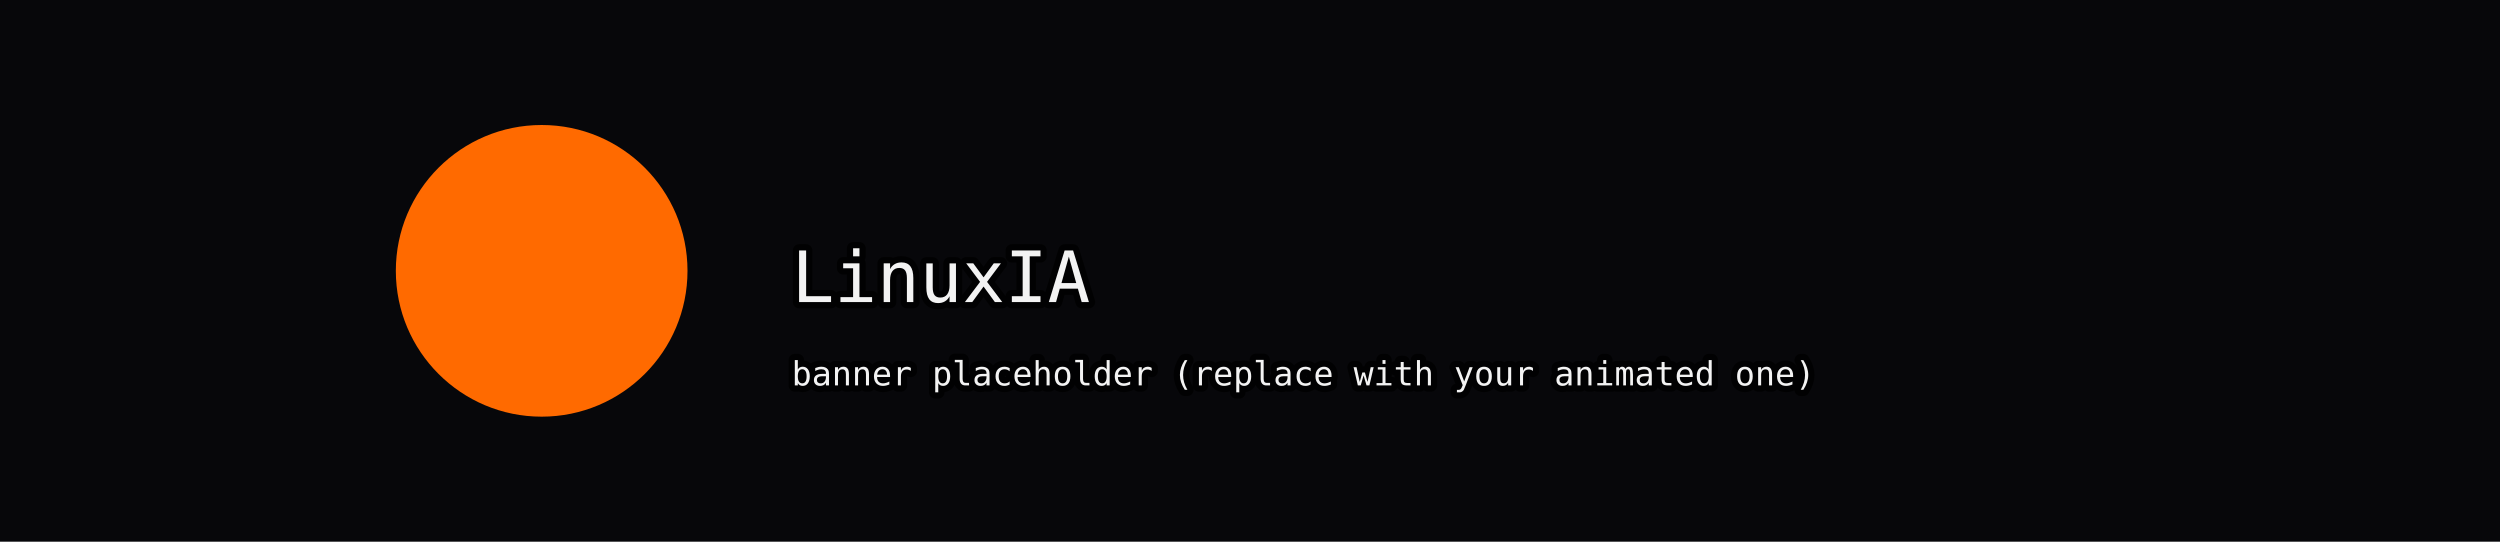
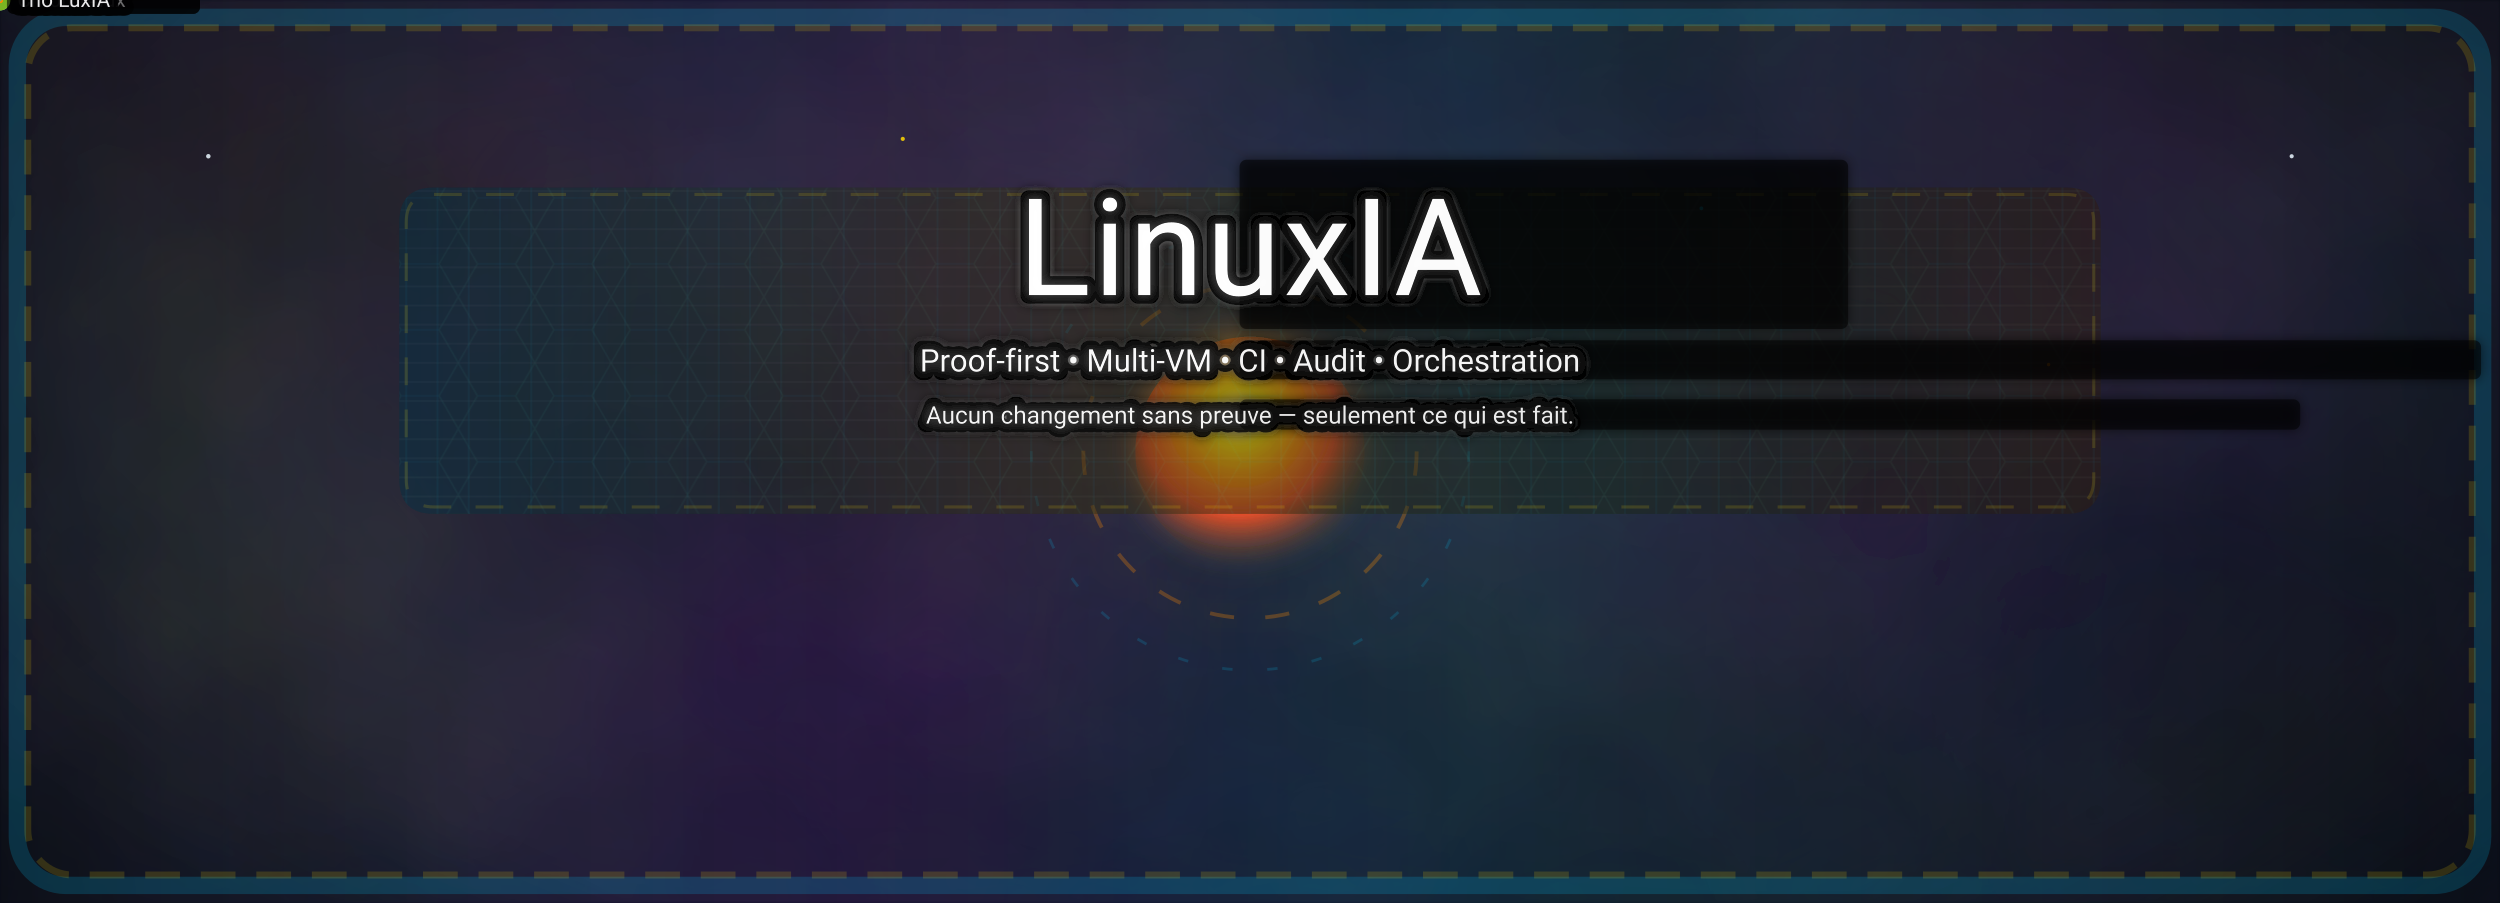
- <svg xmlns="http://www.w3.org/2000/svg" width="1200" height="260" viewBox="0 0 1200 260">
+ <svg xmlns="http://www.w3.org/2000/svg" width="1440" height="520" viewBox="0 0 1440 520" preserveAspectRatio="none">
  <style>
-   .linuxia-label-contrast {
-     fill: #ffffff;
-     stroke: #000000;
-     stroke-width: 8;
-     paint-order: stroke;
-     stroke-linejoin: round;
-     opacity: 0.95;
-   }
+ /* LinuxIA label contrast patch */
+ text{
+   paint-order: stroke fill;
+   stroke: rgba(0,0,0,0.95);
+   stroke-width: 10;
+   stroke-linejoin: round;
+   stroke-linecap: round;
+   vector-effect: non-scaling-stroke;
+ }
+ 
+ .label text{fill:#fff; font-family: ui-sans-serif, system-ui, -apple-system, Segoe UI, Roboto, Arial;}
</style>
-   <style>
-   .label { paint-order: stroke fill; stroke: rgba(0,0,0,0.85); stroke-width: 6px; stroke-linejoin: round; }
- </style>
-   <rect width="1200" height="260" fill="#07070a" />
-   <circle cx="260" cy="130" r="70" fill="#ff6a00" />
-   <text x="380" y="145" fill="#ffffff" font-family="monospace" font-size="34" class="label linuxia-label-contrast">LinuxIA</text>
-   <text x="380" y="185" fill="#bdbdbd" font-family="monospace" font-size="16" class="label linuxia-label-contrast">banner placeholder (replace with your animated one)</text>
+   <defs>
+     <linearGradient id="spaceG" x1="0" y1="0" x2="1" y2="0">
+       <stop offset="0" stop-color="#050710" />
+       <stop offset="18%" stop-color="#0A0F22" />
+       <stop offset="36%" stop-color="#120B2A" />
+       <stop offset="58%" stop-color="#071A2A" />
+       <stop offset="100%" stop-color="#050710" />
+       <animate attributeName="x1" values="0;1;0" dur="60s" repeatCount="indefinite" />
+     </linearGradient>
+     <radialGradient id="nebulaG1" cx="35%" cy="50%" r="70%">
+       <stop offset="0" stop-color="#FF3A1A" stop-opacity="0.25" />
+       <stop offset="35%" stop-color="#FF8A00" stop-opacity="0.22" />
+       <stop offset="55%" stop-color="#00C8FF" stop-opacity="0.18" />
+       <stop offset="80%" stop-color="#6A2CFF" stop-opacity="0.12" />
+       <stop offset="100%" stop-color="#050710" stop-opacity="0" />
+     </radialGradient>
+     <radialGradient id="nebulaG2" cx="70%" cy="40%" r="75%">
+       <stop offset="0" stop-color="#00C8FF" stop-opacity="0.22" />
+       <stop offset="30%" stop-color="#6A2CFF" stop-opacity="0.18" />
+       <stop offset="55%" stop-color="#FF8A00" stop-opacity="0.16" />
+       <stop offset="85%" stop-color="#FF3A1A" stop-opacity="0.10" />
+       <stop offset="100%" stop-color="#050710" stop-opacity="0" />
+     </radialGradient>
+     <filter id="nebulaA" x="-30%" y="-40%" width="160%" height="180%">
+       <feTurbulence type="fractalNoise" baseFrequency="0.003" numOctaves="4" seed="8" result="t">
+         <animate attributeName="seed" values="8;12;5;8" dur="180s" repeatCount="indefinite" />
+       </feTurbulence>
+       <feColorMatrix in="t" type="matrix" values="1.2 0 0 0 -0.05  0 1.1 0 0 -0.08  0 0 1.3 0 -0.06  0 0 0 1 0" result="c" />
+       <feGaussianBlur in="c" stdDeviation="0.9" result="b" />
+       <feComposite in="b" in2="SourceGraphic" operator="in" />
+     </filter>
+     <filter id="nebulaB" x="-30%" y="-40%" width="160%" height="180%">
+       <feTurbulence type="fractalNoise" baseFrequency="0.002" numOctaves="5" seed="3" result="t">
+         <animate attributeName="seed" values="3;9;15;3" dur="220s" repeatCount="indefinite" />
+       </feTurbulence>
+       <feColorMatrix in="t" type="matrix" values="1.25 0 0 0 -0.06  0 1.05 0 0 -0.10  0 0 1.35 0 -0.08  0 0 0 1 0" result="c" />
+       <feGaussianBlur in="c" stdDeviation="1.1" result="b" />
+       <feComposite in="b" in2="SourceGraphic" operator="in" />
+     </filter>
+     <radialGradient id="sunG" cx="45%" cy="35%" r="65%">
+       <stop offset="0" stop-color="#FFF2A6" stop-opacity="1" />
+       <stop offset="20%" stop-color="#FFD700" stop-opacity="0.98" />
+       <stop offset="42%" stop-color="#FF8A00" stop-opacity="0.92" />
+       <stop offset="66%" stop-color="#FF3A1A" stop-opacity="0.70" />
+       <stop offset="100%" stop-color="#050710" stop-opacity="0" />
+     </radialGradient>
+     <filter id="sunGlow" x="-80%" y="-80%" width="260%" height="260%">
+       <feGaussianBlur stdDeviation="10" result="b" />
+       <feColorMatrix in="b" type="matrix" values="1 0 0 0 0.25  0 1 0 0 0.18  0 0 1 0 0.05  0 0 0 0.9 0" result="c" />
+       <feMerge>
+         <feMergeNode in="c" />
+         <feMergeNode in="SourceGraphic" />
+       </feMerge>
+     </filter>
+     <filter id="txtGlow" x="-40%" y="-40%" width="180%" height="180%">
+       <feGaussianBlur stdDeviation="3.5" result="b" />
+       <feMerge>
+         <feMergeNode in="b" />
+         <feMergeNode in="SourceGraphic" />
+       </feMerge>
+     </filter>
+     <pattern id="covalentHex" width="44" height="38" patternUnits="userSpaceOnUse">
+       <path d="M11 0 L33 0 L44 19 L33 38 L11 38 L0 19 Z" fill="none" stroke="rgba(0,200,255,0.10)" stroke-width="1" />
+       <path d="M11 0 L0 19 M33 0 L44 19 M11 38 L0 19 M33 38 L44 19" fill="none" stroke="rgba(255,215,0,0.06)" stroke-width="1" opacity="0.8" />
+     </pattern>
+     <pattern id="solarCells" width="36" height="22" patternUnits="userSpaceOnUse">
+       <rect width="36" height="22" fill="rgba(7,10,18,0.30)" />
+       <path d="M0 0 H36 M0 11 H36 M0 22 H36" stroke="rgba(255,255,255,0.06)" stroke-width="1" />
+       <path d="M0 0 V22 M18 0 V22 M36 0 V22" stroke="rgba(0,200,255,0.10)" stroke-width="1" />
+     </pattern>
+     <linearGradient id="balconyTint" x1="0" y1="0" x2="1" y2="0">
+       <stop offset="0" stop-color="rgba(0,200,255,0.12)" />
+       <stop offset="40%" stop-color="rgba(255,215,0,0.10)" />
+       <stop offset="70%" stop-color="rgba(115,186,37,0.09)" />
+       <stop offset="100%" stop-color="rgba(255,138,0,0.09)" />
+     </linearGradient>
+     <linearGradient id="balconyEdge" x1="0" y1="0" x2="1" y2="0">
+       <stop offset="0" stop-color="rgba(0,200,255,0.26)" />
+       <stop offset="50%" stop-color="rgba(255,215,0,0.22)" />
+       <stop offset="100%" stop-color="rgba(115,186,37,0.18)" />
+     </linearGradient>
+     <path id="slingshot" d="M220 300 C 420 120, 610 410, 720 260                             C 820 130, 980 160, 1120 240                             S 1320 360, 1440 210" fill="none" />
+     <path id="orbA" d="M720 260 m -90 0 a 90 58 0 1 0 180 0 a 90 58 0 1 0 -180 0" fill="none" />
+     <path id="orbB" d="M720 260 m -130 0 a 130 84 0 1 1 260 0 a 130 84 0 1 1 -260 0" fill="none" />
+     <path id="orbC" d="M720 260 m -170 0 a 170 112 0 1 0 340 0 a 170 112 0 1 0 -340 0" fill="none" />
+     <g id="ship">
+       <ellipse cx="0" cy="0" rx="10" ry="3.6" fill="rgba(255,255,255,.10)" />
+       <ellipse cx="0" cy="-2.6" rx="5.5" ry="2.2" fill="rgba(0,200,255,.22)" />
+       <ellipse cx="0" cy="0" rx="10" ry="3.6" fill="none" stroke="rgba(255,215,0,.45)" stroke-width="0.9" />
+       <circle cx="-4.5" cy="0.6" r="0.9" fill="#FFD700" opacity="0.9" />
+       <circle cx="0" cy="0.9" r="0.9" fill="#00C8FF" opacity="0.9" />
+       <circle cx="4.5" cy="0.6" r="0.9" fill="#FF8A00" opacity="0.9" />
+       <animate attributeName="opacity" values="0.75;1;0.8;1;0.75" dur="6.7s" repeatCount="indefinite" />
+     </g>
+     <g id="ant">
+       <circle r="1.7" fill="#FF8A00" opacity="0.95" />
+       <circle r="0.9" fill="#00C8FF" opacity="0.50" />
+     </g>
+   </defs>
+   <rect x="-80" y="-80" width="1600" height="680" fill="url(#spaceG)" />
+   <rect x="-80" y="-80" width="1600" height="680" fill="url(#nebulaG1)" filter="url(#nebulaA)" opacity="0.75">
+     <animate attributeName="opacity" values="0.62;0.82;0.66;0.78;0.62" dur="90s" repeatCount="indefinite" />
+   </rect>
+   <rect x="-80" y="-80" width="1600" height="680" fill="url(#nebulaG2)" filter="url(#nebulaB)" opacity="0.70">
+     <animate attributeName="opacity" values="0.55;0.80;0.60;0.76;0.55" dur="110s" repeatCount="indefinite" />
+   </rect>
+   <g opacity="0.85">
+     <circle cx="120" cy="90" r="1.3" fill="#EAF7FF">
+       <animate attributeName="opacity" values="0.2;1;0.3" dur="5.9s" repeatCount="indefinite" />
+     </circle>
+     <circle cx="520" cy="80" r="1.2" fill="#FFD700">
+       <animate attributeName="opacity" values="0.2;1;0.25" dur="6.3s" repeatCount="indefinite" />
+     </circle>
+     <circle cx="980" cy="120" r="1.1" fill="#00C8FF">
+       <animate attributeName="opacity" values="0.2;1;0.25" dur="8.1s" repeatCount="indefinite" />
+     </circle>
+     <circle cx="1180" cy="210" r="1.0" fill="#FF8A00">
+       <animate attributeName="opacity" values="0.2;1;0.25" dur="6.9s" repeatCount="indefinite" />
+     </circle>
+     <circle cx="1320" cy="90" r="1.2" fill="#EAF7FF">
+       <animate attributeName="opacity" values="0.2;1;0.25" dur="9.7s" repeatCount="indefinite" />
+     </circle>
+   </g>
+   <rect x="10" y="10" width="1420" height="500" rx="28" fill="none" stroke="#00C8FF" stroke-width="10" opacity="0.18" />
+   <rect x="16" y="16" width="1408" height="488" rx="26" fill="none" stroke="#FFD700" stroke-width="4" opacity="0.16" stroke-dasharray="20 12">
+     <animate attributeName="stroke-dashoffset" values="0;420" dur="9.7s" repeatCount="indefinite" />
+     <animate attributeName="opacity" values="0.10;0.22;0.12;0.26;0.16" dur="13s" repeatCount="indefinite" />
+   </rect>
+   <g filter="url(#sunGlow)">
+     <circle cx="720" cy="260" r="66" fill="url(#sunG)" opacity="0.95">
+       <animate attributeName="r" values="62;74;66;72;62" dur="12s" repeatCount="indefinite" />
+       <animate attributeName="opacity" values="0.86;1;0.90;1;0.86" dur="10s" repeatCount="indefinite" />
+     </circle>
+     <circle cx="720" cy="260" r="96" fill="none" stroke="#FF8A00" stroke-width="2.2" opacity="0.28" stroke-dasharray="14 18">
+       <animate attributeName="stroke-dashoffset" values="0;420" dur="24s" repeatCount="indefinite" />
+     </circle>
+     <circle cx="720" cy="260" r="126" fill="none" stroke="#00C8FF" stroke-width="1.6" opacity="0.16" stroke-dasharray="6 20">
+       <animate attributeName="stroke-dashoffset" values="420;0" dur="30s" repeatCount="indefinite" />
+     </circle>
+   </g>
+   <g font-family="ui-sans-serif, system-ui, Segoe UI, Roboto" font-size="12" fill="#EAF7FF" opacity="0.95">
+     <g>
+       <circle r="6" fill="#00C8FF" opacity="0.92" />
+       <g class="label">
+         <rect x="4.00" y="-12.00" width="111.20" height="20.00" rx="4" fill="#000" opacity="0.55" />
+         <text x="10" y="4" fill="#B9FFEE" opacity="0.95">FourmIAlux</text>
+       </g>
+       <animateMotion dur="26s" repeatCount="indefinite" rotate="0">
+         <mpath href="#orbA" />
+       </animateMotion>
+     </g>
+     <g>
+       <circle r="6" fill="#FFD700" opacity="0.90" />
+       <g class="label">
+         <rect x="4.00" y="-12.00" width="111.20" height="20.00" rx="4" fill="#000" opacity="0.55" />
+         <text x="10" y="4" fill="#FFD700" opacity="0.95">ChromIAlux</text>
+       </g>
+       <animateMotion dur="34s" repeatCount="indefinite" rotate="0">
+         <mpath href="#orbB" />
+       </animateMotion>
+     </g>
+     <g>
+       <circle r="6" fill="#73BA25" opacity="0.90" />
+       <g class="label">
+         <rect x="4.00" y="-12.00" width="111.20" height="20.00" rx="4" fill="#000" opacity="0.55" />
+         <text x="10" y="4" fill="#73BA25" opacity="0.95">Trio LuxIA</text>
+       </g>
+       <animateMotion dur="42s" repeatCount="indefinite" rotate="0">
+         <mpath href="#orbC" />
+       </animateMotion>
+     </g>
+   </g>
+   <g opacity="0.95">
+     <use href="#ant">
+       <animateMotion dur="7.7s" repeatCount="indefinite" rotate="auto">
+         <mpath href="#slingshot" />
+       </animateMotion>
+     </use>
+     <use href="#ant">
+       <animateMotion dur="8.3s" begin="-1.2s" repeatCount="indefinite" rotate="auto">
+         <mpath href="#slingshot" />
+       </animateMotion>
+     </use>
+     <use href="#ant">
+       <animateMotion dur="9.1s" begin="-2.4s" repeatCount="indefinite" rotate="auto">
+         <mpath href="#slingshot" />
+       </animateMotion>
+     </use>
+     <use href="#ant">
+       <animateMotion dur="7.1s" begin="-3.3s" repeatCount="indefinite" rotate="auto">
+         <mpath href="#slingshot" />
+       </animateMotion>
+     </use>
+   </g>
+   <g opacity="0.95">
+     <g opacity="0">
+       <use href="#ship" />
+       <animate attributeName="opacity" values="0;1;1;0" dur="70s" begin="0s" keyTimes="0;0.10;0.60;0.78" repeatCount="indefinite" />
+       <animateTransform attributeName="transform" type="translate" values="720 260;720 260" dur="70s" begin="0s" repeatCount="indefinite" />
+       <animateTransform attributeName="transform" additive="sum" type="rotate" values="-30 0 0;-30 0 0" dur="70s" begin="0s" repeatCount="indefinite" />
+       <animateTransform attributeName="transform" additive="sum" type="translate" values="190 0;190 0" dur="70s" begin="0s" repeatCount="indefinite" />
+     </g>
+     <g opacity="0">
+       <use href="#ship" />
+       <animate attributeName="opacity" values="0;1;1;0" dur="70s" begin="6s" keyTimes="0;0.10;0.60;0.78" repeatCount="indefinite" />
+       <animateTransform attributeName="transform" type="translate" values="720 260;720 260" dur="70s" begin="6s" repeatCount="indefinite" />
+       <animateTransform attributeName="transform" additive="sum" type="rotate" values="10 0 0;10 0 0" dur="70s" begin="6s" repeatCount="indefinite" />
+       <animateTransform attributeName="transform" additive="sum" type="translate" values="210 0;210 0" dur="70s" begin="6s" repeatCount="indefinite" />
+     </g>
+     <g opacity="0">
+       <use href="#ship" />
+       <animate attributeName="opacity" values="0;1;1;0" dur="70s" begin="12s" keyTimes="0;0.10;0.60;0.78" repeatCount="indefinite" />
+       <animateTransform attributeName="transform" type="translate" values="720 260;720 260" dur="70s" begin="12s" repeatCount="indefinite" />
+       <animateTransform attributeName="transform" additive="sum" type="rotate" values="80 0 0;80 0 0" dur="70s" begin="12s" repeatCount="indefinite" />
+       <animateTransform attributeName="transform" additive="sum" type="translate" values="215 0;215 0" dur="70s" begin="12s" repeatCount="indefinite" />
+     </g>
+     <g opacity="0">
+       <use href="#ship" />
+       <animate attributeName="opacity" values="0;1;1;0" dur="70s" begin="18s" keyTimes="0;0.10;0.60;0.78" repeatCount="indefinite" />
+       <animateTransform attributeName="transform" type="translate" values="720 260;720 260" dur="70s" begin="18s" repeatCount="indefinite" />
+       <animateTransform attributeName="transform" additive="sum" type="rotate" values="155 0 0;155 0 0" dur="70s" begin="18s" repeatCount="indefinite" />
+       <animateTransform attributeName="transform" additive="sum" type="translate" values="220 0;220 0" dur="70s" begin="18s" repeatCount="indefinite" />
+     </g>
+   </g>
+   <g>
+     <path d="M250 108 H1190 Q1210 108 1210 128 V276 Q1210 296 1190 296 H250 Q230 296 230 276 V128 Q230 108 250 108 Z" fill="rgba(7,10,18,0.36)" opacity="0.96" />
+     <path d="M250 108 H1190 Q1210 108 1210 128 V276 Q1210 296 1190 296 H250 Q230 296 230 276 V128 Q230 108 250 108 Z" fill="url(#solarCells)" opacity="0.42" />
+     <path d="M250 108 H1190 Q1210 108 1210 128 V276 Q1210 296 1190 296 H250 Q230 296 230 276 V128 Q230 108 250 108 Z" fill="url(#covalentHex)" opacity="0.33" />
+     <path d="M250 108 H1190 Q1210 108 1210 128 V276 Q1210 296 1190 296 H250 Q230 296 230 276 V128 Q230 108 250 108 Z" fill="url(#balconyTint)" opacity="0.85" />
+     <path d="M250 112 H1190 Q1206 112 1206 128 V276 Q1206 292 1190 292 H250 Q234 292 234 276 V128 Q234 112 250 112 Z" fill="none" stroke="rgba(255,215,0,0.26)" stroke-width="1.8" stroke-dasharray="16 14" opacity="0.55">
+       <animate attributeName="stroke-dashoffset" values="0;520" dur="22s" repeatCount="indefinite" />
+       <animate attributeName="opacity" values="0.35;0.65;0.42;0.70;0.55" dur="28s" repeatCount="indefinite" />
+     </path>
+     <animateTransform attributeName="transform" type="translate" values="0 0; 0 -1.2; 0 0; 0 1.2; 0 0" dur="24s" repeatCount="indefinite" />
+   </g>
+   <g filter="url(#txtGlow)" font-family="ui-sans-serif, system-ui, Segoe UI, Roboto">
+     <g class="label">
+       <rect x="714.00" y="92.00" width="350.52" height="97.50" rx="4" fill="#000" opacity="0.55" />
+       <text x="720" y="170" text-anchor="middle" font-size="78" fill="#EAF7FF" opacity="0.98" letter-spacing="1.5">LinuxIA</text>
+     </g>
+     <g class="label">
+       <rect x="714.00" y="196.00" width="715.08" height="22.50" rx="4" fill="#000" opacity="0.55" />
+       <text x="720" y="214" text-anchor="middle" font-size="18" fill="#B9FFEE" opacity="0.94">
+       Proof-first • Multi-VM • CI • Audit • Orchestration
+     </text>
+     </g>
+     <g class="label">
+       <rect x="714.00" y="230.00" width="610.92" height="17.50" rx="4" fill="#000" opacity="0.55" />
+       <text x="720" y="244" text-anchor="middle" font-size="14" fill="#FFD700" opacity="0.90">
+       Aucun changement sans preuve — seulement ce qui est fait.
+     </text>
+     </g>
+   </g>
</svg>
